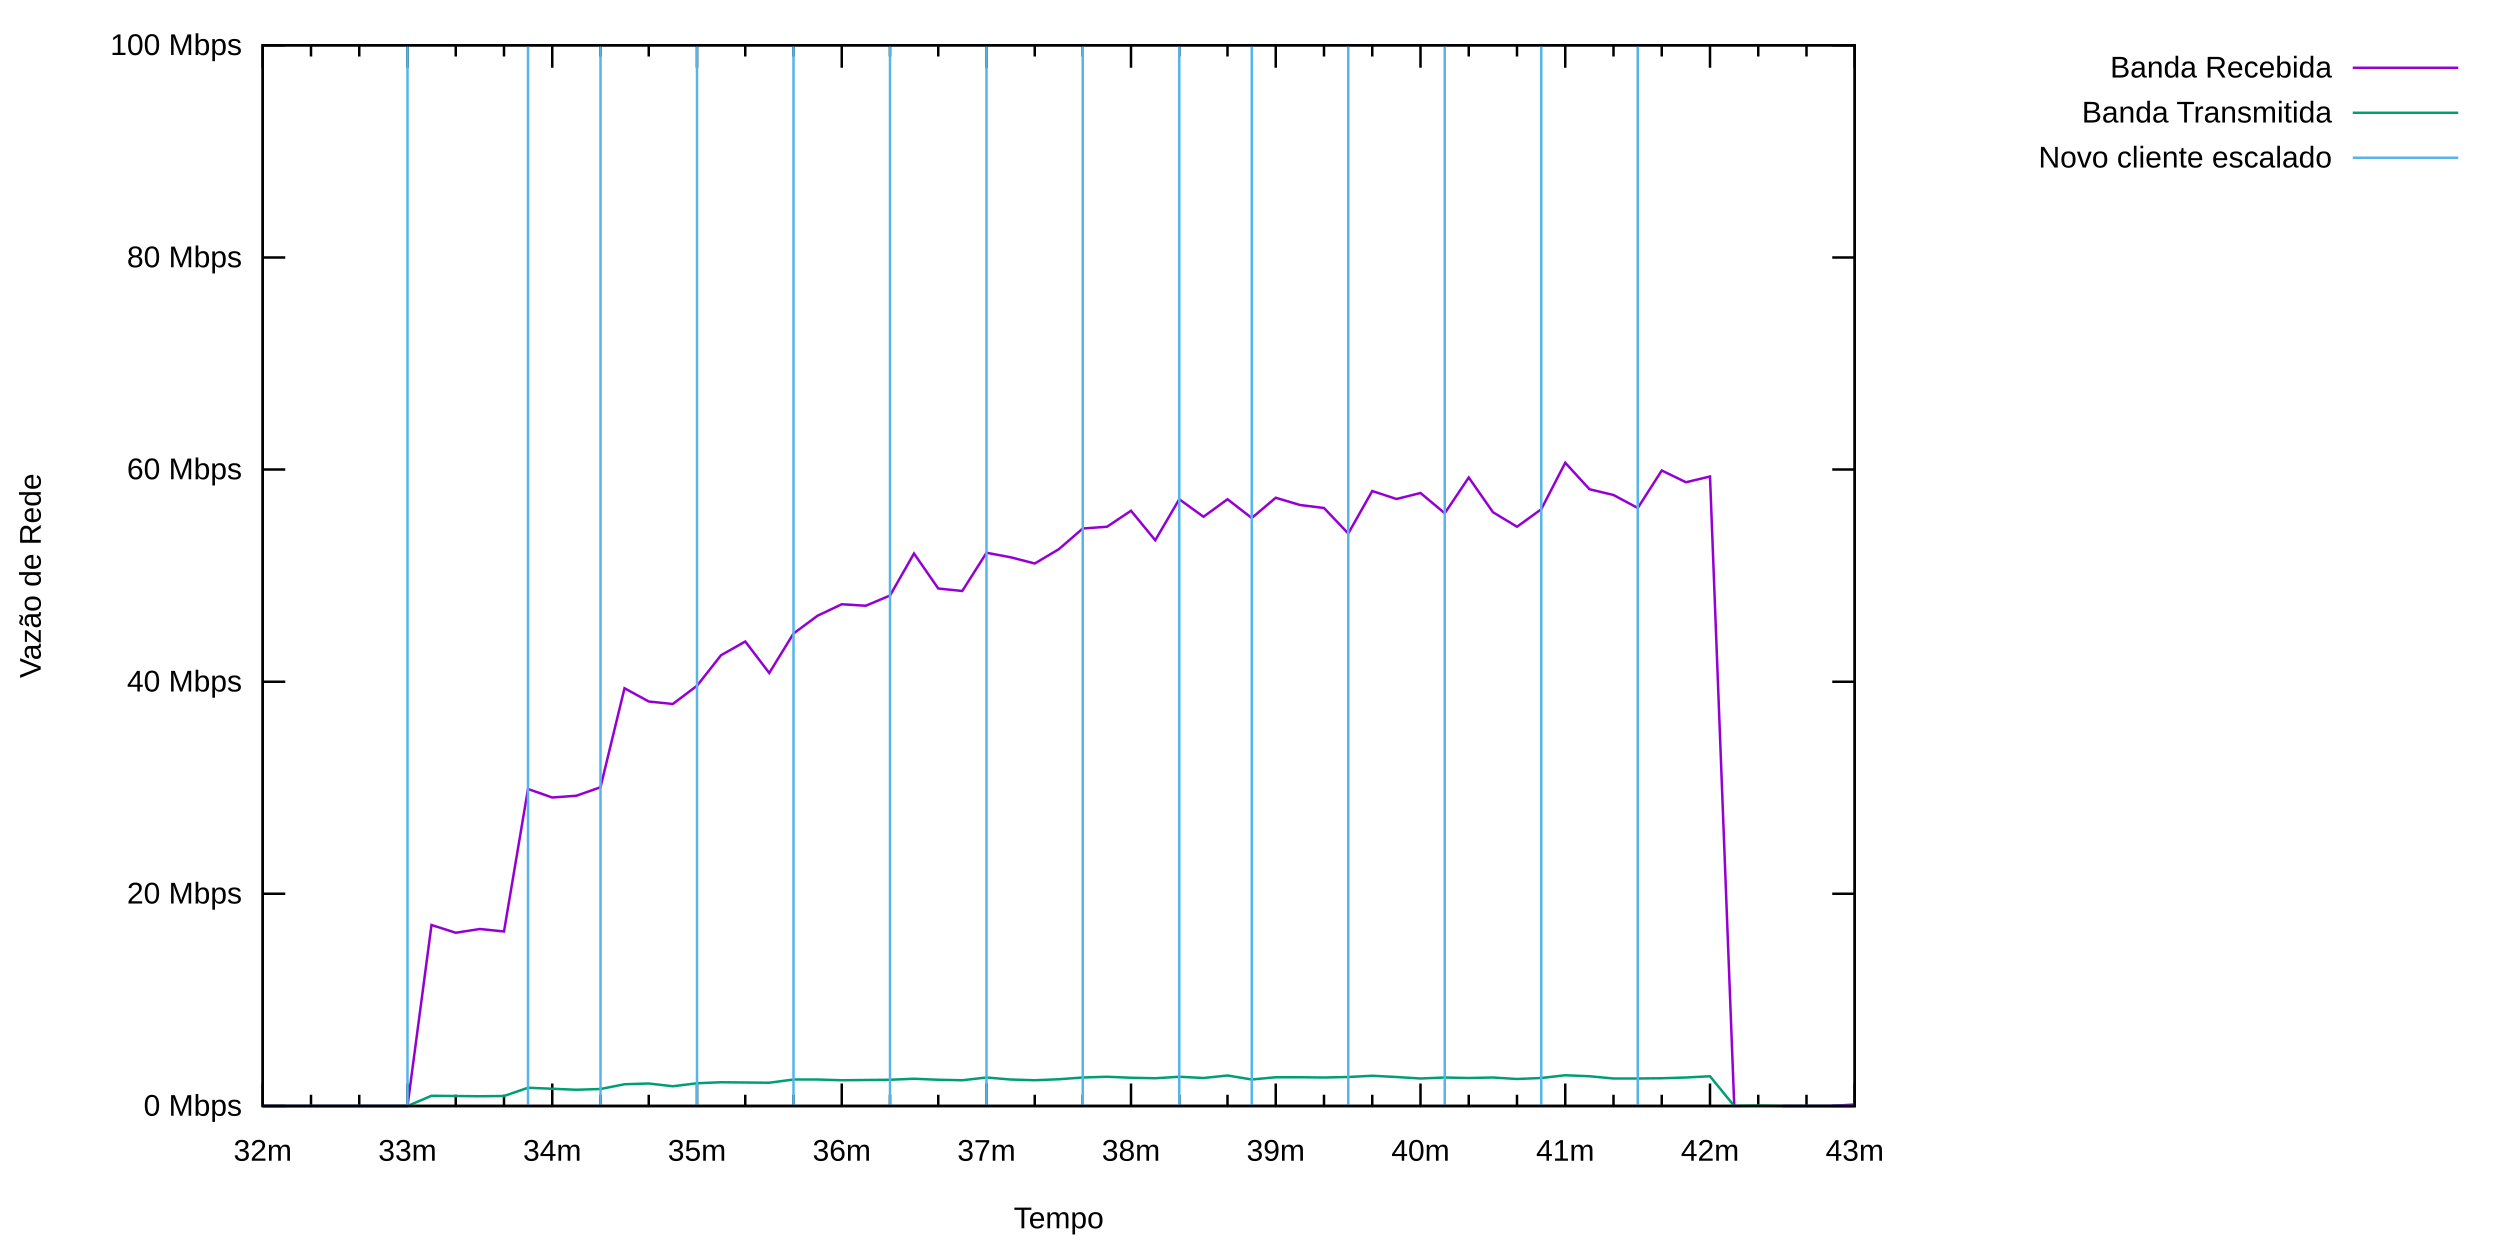
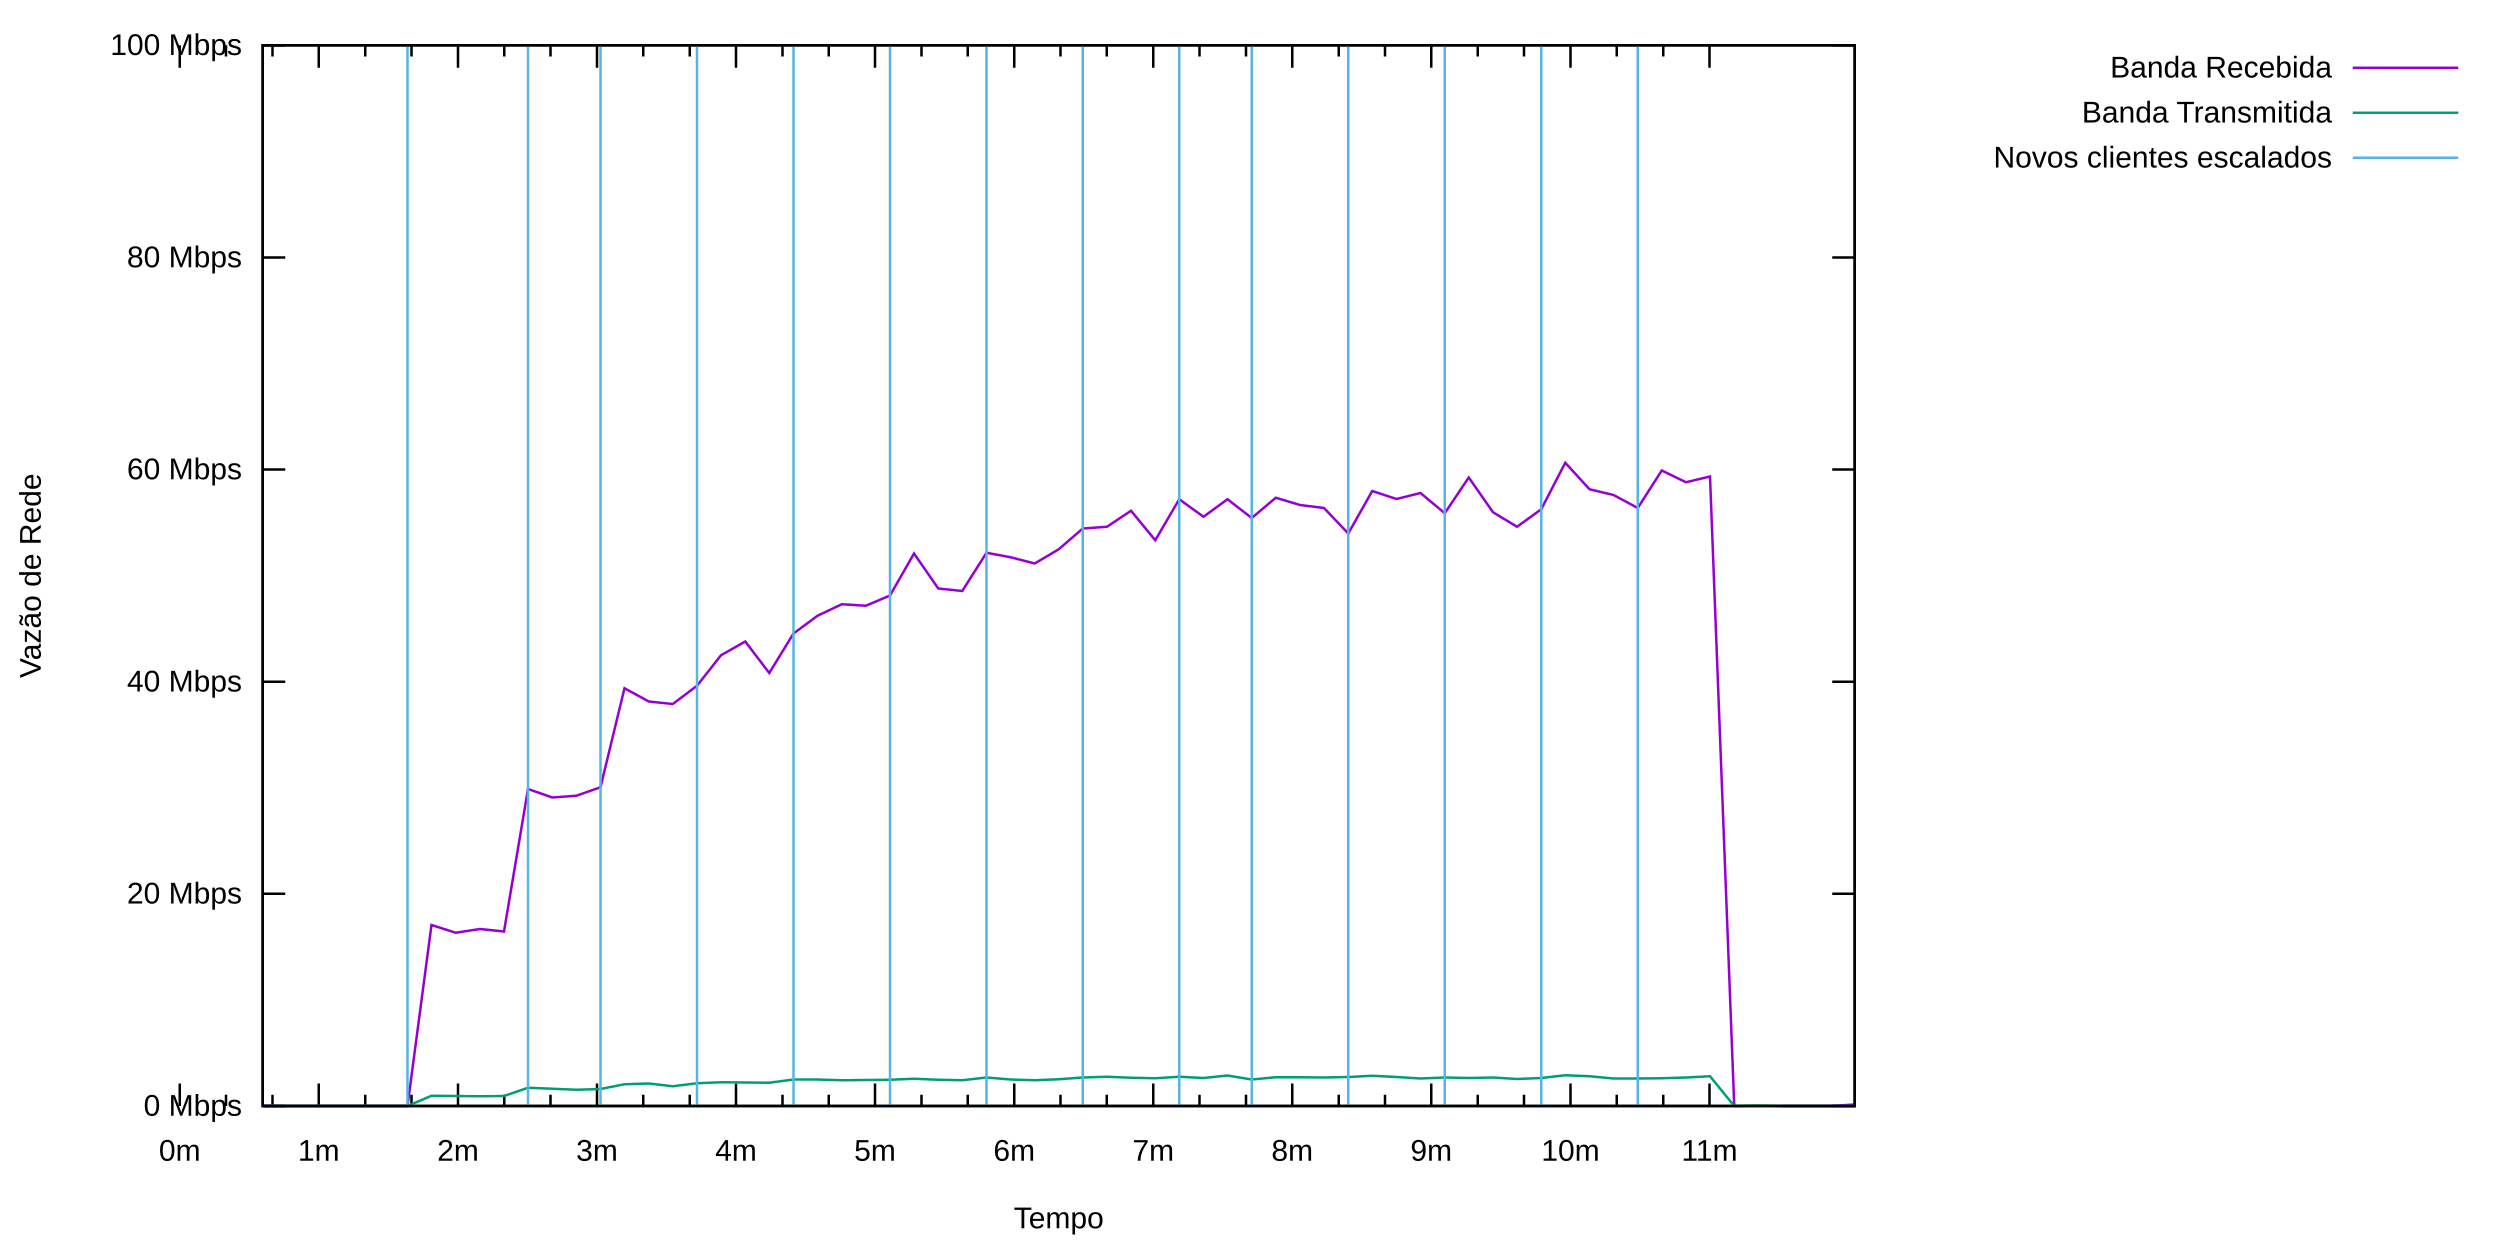
<svg xmlns="http://www.w3.org/2000/svg" xmlns:xlink="http://www.w3.org/1999/xlink" width="1000" height="500" viewBox="0 0 1000 500">
  <g id="gnuplot_canvas">
    <rect x="0" y="0" width="1000" height="500" fill="none" />
    <defs>
      <circle id="gpDot" r="0.5" stroke-width="0.5" stroke="currentColor" />
      <path id="gpPt0" stroke-width="0.222" stroke="currentColor" d="M-1,0 h2 M0,-1 v2" />
      <path id="gpPt1" stroke-width="0.222" stroke="currentColor" d="M-1,-1 L1,1 M1,-1 L-1,1" />
      <path id="gpPt2" stroke-width="0.222" stroke="currentColor" d="M-1,0 L1,0 M0,-1 L0,1 M-1,-1 L1,1 M-1,1 L1,-1" />
      <rect id="gpPt3" stroke-width="0.222" stroke="currentColor" x="-1" y="-1" width="2" height="2" />
      <rect id="gpPt4" stroke-width="0.222" stroke="currentColor" fill="currentColor" x="-1" y="-1" width="2" height="2" />
      <circle id="gpPt5" stroke-width="0.222" stroke="currentColor" cx="0" cy="0" r="1" />
      <use xlink:href="#gpPt5" id="gpPt6" fill="currentColor" stroke="none" />
      <path id="gpPt7" stroke-width="0.222" stroke="currentColor" d="M0,-1.33 L-1.33,0.67 L1.33,0.67 z" />
      <use xlink:href="#gpPt7" id="gpPt8" fill="currentColor" stroke="none" />
      <use xlink:href="#gpPt7" id="gpPt9" stroke="currentColor" transform="rotate(180)" />
      <use xlink:href="#gpPt9" id="gpPt10" fill="currentColor" stroke="none" />
      <use xlink:href="#gpPt3" id="gpPt11" stroke="currentColor" transform="rotate(45)" />
      <use xlink:href="#gpPt11" id="gpPt12" fill="currentColor" stroke="none" />
      <path id="gpPt13" stroke-width="0.222" stroke="currentColor" d="M0,1.330 L1.265,0.411 L0.782,-1.067 L-0.782,-1.076 L-1.265,0.411 z" />
      <use xlink:href="#gpPt13" id="gpPt14" fill="currentColor" stroke="none" />
      <filter id="textbox" filterUnits="objectBoundingBox" x="0" y="0" height="1" width="1">
        <feFlood flood-color="white" flood-opacity="1" result="bgnd" />
        <feComposite in="SourceGraphic" in2="bgnd" operator="atop" />
      </filter>
      <filter id="greybox" filterUnits="objectBoundingBox" x="0" y="0" height="1" width="1">
        <feFlood flood-color="lightgrey" flood-opacity="1" result="grey" />
        <feComposite in="SourceGraphic" in2="grey" operator="atop" />
      </filter>
    </defs>
    <g fill="none" color="white" stroke="black" stroke-width="1.00" stroke-linecap="butt" stroke-linejoin="miter">
</g>
    <g fill="none" color="black" stroke="currentColor" stroke-width="1.00" stroke-linecap="butt" stroke-linejoin="miter">
      <path stroke="black" d="M105.1,442.4 L114.1,442.4 M741.9,442.4 L732.9,442.4  " />
      <g transform="translate(96.8,446.3)" stroke="none" fill="black" font-family="Arial" font-size="12.00" text-anchor="end">
        <text>
          <tspan font-family="Arial">0 Mbps</tspan>
        </text>
      </g>
    </g>
    <g fill="none" color="black" stroke="currentColor" stroke-width="1.00" stroke-linecap="butt" stroke-linejoin="miter">
      <path stroke="black" d="M105.1,357.5 L114.1,357.5 M741.9,357.5 L732.9,357.5  " />
      <g transform="translate(96.8,361.4)" stroke="none" fill="black" font-family="Arial" font-size="12.00" text-anchor="end">
        <text>
          <tspan font-family="Arial">20 Mbps</tspan>
        </text>
      </g>
    </g>
    <g fill="none" color="black" stroke="currentColor" stroke-width="1.00" stroke-linecap="butt" stroke-linejoin="miter">
      <path stroke="black" d="M105.1,272.7 L114.1,272.7 M741.9,272.7 L732.9,272.7  " />
      <g transform="translate(96.8,276.6)" stroke="none" fill="black" font-family="Arial" font-size="12.00" text-anchor="end">
        <text>
          <tspan font-family="Arial">40 Mbps</tspan>
        </text>
      </g>
    </g>
    <g fill="none" color="black" stroke="currentColor" stroke-width="1.00" stroke-linecap="butt" stroke-linejoin="miter">
      <path stroke="black" d="M105.1,187.8 L114.1,187.8 M741.9,187.8 L732.9,187.8  " />
      <g transform="translate(96.8,191.7)" stroke="none" fill="black" font-family="Arial" font-size="12.00" text-anchor="end">
        <text>
          <tspan font-family="Arial">60 Mbps</tspan>
        </text>
      </g>
    </g>
    <g fill="none" color="black" stroke="currentColor" stroke-width="1.00" stroke-linecap="butt" stroke-linejoin="miter">
      <path stroke="black" d="M105.1,103.0 L114.1,103.0 M741.9,103.0 L732.9,103.0  " />
      <g transform="translate(96.8,106.9)" stroke="none" fill="black" font-family="Arial" font-size="12.00" text-anchor="end">
        <text>
          <tspan font-family="Arial">80 Mbps</tspan>
        </text>
      </g>
    </g>
    <g fill="none" color="black" stroke="currentColor" stroke-width="1.00" stroke-linecap="butt" stroke-linejoin="miter">
      <path stroke="black" d="M105.1,18.1 L114.1,18.1 M741.9,18.1 L732.9,18.1  " />
      <g transform="translate(96.8,22.0)" stroke="none" fill="black" font-family="Arial" font-size="12.00" text-anchor="end">
        <text>
          <tspan font-family="Arial">100 Mbps</tspan>
        </text>
      </g>
    </g>
    <g fill="none" color="black" stroke="currentColor" stroke-width="1.00" stroke-linecap="butt" stroke-linejoin="miter">
-       <path stroke="black" d="M105.1,442.4 L105.1,433.4 M105.1,18.1 L105.1,27.1  " />
-       <g transform="translate(105.1,464.3)" stroke="none" fill="black" font-family="Arial" font-size="12.00" text-anchor="middle">
-         <text>
-           <tspan font-family="Arial">32m</tspan>
-         </text>
-       </g>
-     </g>
-     <g fill="none" color="black" stroke="currentColor" stroke-width="1.00" stroke-linecap="butt" stroke-linejoin="miter">
-       <path stroke="black" d="M124.4,442.4 L124.4,437.9 M124.4,18.1 L124.4,22.6 M143.7,442.4 L143.7,437.9 M143.7,18.1 L143.7,22.6   M163.0,442.4 L163.0,433.4 M163.0,18.1 L163.0,27.1  " />
-       <g transform="translate(163.0,464.3)" stroke="none" fill="black" font-family="Arial" font-size="12.00" text-anchor="middle">
-         <text>
-           <tspan font-family="Arial">33m</tspan>
-         </text>
-       </g>
-     </g>
-     <g fill="none" color="black" stroke="currentColor" stroke-width="1.00" stroke-linecap="butt" stroke-linejoin="miter">
-       <path stroke="black" d="M182.3,442.4 L182.3,437.9 M182.3,18.1 L182.3,22.6 M201.6,442.4 L201.6,437.9 M201.6,18.1 L201.6,22.6   M220.9,442.4 L220.9,433.4 M220.9,18.1 L220.9,27.1  " />
-       <g transform="translate(220.9,464.3)" stroke="none" fill="black" font-family="Arial" font-size="12.00" text-anchor="middle">
-         <text>
-           <tspan font-family="Arial">34m</tspan>
-         </text>
-       </g>
-     </g>
-     <g fill="none" color="black" stroke="currentColor" stroke-width="1.00" stroke-linecap="butt" stroke-linejoin="miter">
-       <path stroke="black" d="M240.2,442.4 L240.2,437.9 M240.2,18.1 L240.2,22.6 M259.5,442.4 L259.5,437.9 M259.5,18.1 L259.5,22.6   M278.8,442.4 L278.8,433.4 M278.8,18.1 L278.8,27.1  " />
-       <g transform="translate(278.8,464.3)" stroke="none" fill="black" font-family="Arial" font-size="12.00" text-anchor="middle">
-         <text>
-           <tspan font-family="Arial">35m</tspan>
-         </text>
-       </g>
-     </g>
-     <g fill="none" color="black" stroke="currentColor" stroke-width="1.00" stroke-linecap="butt" stroke-linejoin="miter">
-       <path stroke="black" d="M298.1,442.4 L298.1,437.9 M298.1,18.1 L298.1,22.6 M317.4,442.4 L317.4,437.9 M317.4,18.1 L317.4,22.6   M336.7,442.4 L336.7,433.4 M336.7,18.1 L336.7,27.1  " />
-       <g transform="translate(336.7,464.3)" stroke="none" fill="black" font-family="Arial" font-size="12.00" text-anchor="middle">
-         <text>
-           <tspan font-family="Arial">36m</tspan>
-         </text>
-       </g>
-     </g>
-     <g fill="none" color="black" stroke="currentColor" stroke-width="1.00" stroke-linecap="butt" stroke-linejoin="miter">
-       <path stroke="black" d="M356.0,442.4 L356.0,437.9 M356.0,18.1 L356.0,22.6 M375.3,442.4 L375.3,437.9 M375.3,18.1 L375.3,22.6   M394.6,442.4 L394.6,433.4 M394.6,18.1 L394.6,27.1  " />
-       <g transform="translate(394.6,464.3)" stroke="none" fill="black" font-family="Arial" font-size="12.00" text-anchor="middle">
-         <text>
-           <tspan font-family="Arial">37m</tspan>
-         </text>
-       </g>
-     </g>
-     <g fill="none" color="black" stroke="currentColor" stroke-width="1.00" stroke-linecap="butt" stroke-linejoin="miter">
-       <path stroke="black" d="M413.9,442.4 L413.9,437.9 M413.9,18.1 L413.9,22.6 M433.1,442.4 L433.1,437.9 M433.1,18.1 L433.1,22.6   M452.4,442.4 L452.4,433.4 M452.4,18.1 L452.4,27.1  " />
-       <g transform="translate(452.4,464.3)" stroke="none" fill="black" font-family="Arial" font-size="12.00" text-anchor="middle">
-         <text>
-           <tspan font-family="Arial">38m</tspan>
-         </text>
-       </g>
-     </g>
-     <g fill="none" color="black" stroke="currentColor" stroke-width="1.00" stroke-linecap="butt" stroke-linejoin="miter">
-       <path stroke="black" d="M471.7,442.4 L471.7,437.9 M471.7,18.1 L471.7,22.6 M491.0,442.4 L491.0,437.9 M491.0,18.1 L491.0,22.6   M510.3,442.4 L510.3,433.4 M510.3,18.1 L510.3,27.1  " />
-       <g transform="translate(510.3,464.3)" stroke="none" fill="black" font-family="Arial" font-size="12.00" text-anchor="middle">
-         <text>
-           <tspan font-family="Arial">39m</tspan>
-         </text>
-       </g>
-     </g>
-     <g fill="none" color="black" stroke="currentColor" stroke-width="1.00" stroke-linecap="butt" stroke-linejoin="miter">
-       <path stroke="black" d="M529.6,442.4 L529.6,437.9 M529.6,18.1 L529.6,22.6 M548.9,442.4 L548.9,437.9 M548.9,18.1 L548.9,22.6   M568.2,442.4 L568.2,433.4 M568.2,18.1 L568.2,27.1  " />
-       <g transform="translate(568.2,464.3)" stroke="none" fill="black" font-family="Arial" font-size="12.00" text-anchor="middle">
-         <text>
-           <tspan font-family="Arial">40m</tspan>
-         </text>
-       </g>
-     </g>
-     <g fill="none" color="black" stroke="currentColor" stroke-width="1.00" stroke-linecap="butt" stroke-linejoin="miter">
-       <path stroke="black" d="M587.5,442.4 L587.5,437.9 M587.5,18.1 L587.5,22.6 M606.8,442.4 L606.8,437.9 M606.8,18.1 L606.8,22.6   M626.1,442.4 L626.1,433.4 M626.1,18.1 L626.1,27.1  " />
-       <g transform="translate(626.1,464.3)" stroke="none" fill="black" font-family="Arial" font-size="12.00" text-anchor="middle">
-         <text>
-           <tspan font-family="Arial">41m</tspan>
-         </text>
-       </g>
-     </g>
-     <g fill="none" color="black" stroke="currentColor" stroke-width="1.00" stroke-linecap="butt" stroke-linejoin="miter">
-       <path stroke="black" d="M645.4,442.4 L645.4,437.9 M645.4,18.1 L645.4,22.6 M664.7,442.4 L664.7,437.9 M664.7,18.1 L664.7,22.6   M684.0,442.4 L684.0,433.4 M684.0,18.1 L684.0,27.1  " />
-       <g transform="translate(684.0,464.3)" stroke="none" fill="black" font-family="Arial" font-size="12.00" text-anchor="middle">
-         <text>
-           <tspan font-family="Arial">42m</tspan>
-         </text>
-       </g>
-     </g>
-     <g fill="none" color="black" stroke="currentColor" stroke-width="1.00" stroke-linecap="butt" stroke-linejoin="miter">
-       <path stroke="black" d="M703.3,442.4 L703.3,437.9 M703.3,18.1 L703.3,22.6 M722.6,442.4 L722.6,437.9 M722.6,18.1 L722.6,22.6   M741.9,442.4 L741.9,433.4 M741.9,18.1 L741.9,27.1  " />
-       <g transform="translate(741.9,464.3)" stroke="none" fill="black" font-family="Arial" font-size="12.00" text-anchor="middle">
-         <text>
-           <tspan font-family="Arial">43m</tspan>
+       <path stroke="black" d="M71.9,442.4 L71.9,433.4 M71.9,18.1 L71.9,27.1  " />
+       <g transform="translate(71.9,464.3)" stroke="none" fill="black" font-family="Arial" font-size="12.00" text-anchor="middle">
+         <text>
+           <tspan font-family="Arial">0m</tspan>
+         </text>
+       </g>
+     </g>
+     <g fill="none" color="black" stroke="currentColor" stroke-width="1.00" stroke-linecap="butt" stroke-linejoin="miter">
+       <path stroke="black" d="M90.4,442.4 L90.4,437.9 M90.4,18.1 L90.4,22.6 M109.0,442.4 L109.0,437.9 M109.0,18.1 L109.0,22.6   M127.5,442.4 L127.5,433.4 M127.5,18.1 L127.5,27.1  " />
+       <g transform="translate(127.5,464.3)" stroke="none" fill="black" font-family="Arial" font-size="12.00" text-anchor="middle">
+         <text>
+           <tspan font-family="Arial">1m</tspan>
+         </text>
+       </g>
+     </g>
+     <g fill="none" color="black" stroke="currentColor" stroke-width="1.00" stroke-linecap="butt" stroke-linejoin="miter">
+       <path stroke="black" d="M146.1,442.4 L146.1,437.9 M146.1,18.1 L146.1,22.6 M164.6,442.4 L164.6,437.9 M164.6,18.1 L164.6,22.6   M183.2,442.4 L183.2,433.4 M183.2,18.1 L183.2,27.1  " />
+       <g transform="translate(183.2,464.3)" stroke="none" fill="black" font-family="Arial" font-size="12.00" text-anchor="middle">
+         <text>
+           <tspan font-family="Arial">2m</tspan>
+         </text>
+       </g>
+     </g>
+     <g fill="none" color="black" stroke="currentColor" stroke-width="1.00" stroke-linecap="butt" stroke-linejoin="miter">
+       <path stroke="black" d="M201.7,442.4 L201.7,437.9 M201.7,18.1 L201.7,22.6 M220.2,442.4 L220.2,437.9 M220.2,18.1 L220.2,22.6   M238.8,442.4 L238.8,433.4 M238.8,18.1 L238.8,27.1  " />
+       <g transform="translate(238.8,464.3)" stroke="none" fill="black" font-family="Arial" font-size="12.00" text-anchor="middle">
+         <text>
+           <tspan font-family="Arial">3m</tspan>
+         </text>
+       </g>
+     </g>
+     <g fill="none" color="black" stroke="currentColor" stroke-width="1.00" stroke-linecap="butt" stroke-linejoin="miter">
+       <path stroke="black" d="M257.3,442.4 L257.3,437.9 M257.3,18.1 L257.3,22.6 M275.9,442.4 L275.9,437.9 M275.9,18.1 L275.9,22.6   M294.4,442.4 L294.4,433.4 M294.4,18.1 L294.4,27.1  " />
+       <g transform="translate(294.4,464.3)" stroke="none" fill="black" font-family="Arial" font-size="12.00" text-anchor="middle">
+         <text>
+           <tspan font-family="Arial">4m</tspan>
+         </text>
+       </g>
+     </g>
+     <g fill="none" color="black" stroke="currentColor" stroke-width="1.00" stroke-linecap="butt" stroke-linejoin="miter">
+       <path stroke="black" d="M313.0,442.4 L313.0,437.9 M313.0,18.1 L313.0,22.6 M331.5,442.4 L331.5,437.9 M331.5,18.1 L331.5,22.6   M350.0,442.4 L350.0,433.4 M350.0,18.1 L350.0,27.1  " />
+       <g transform="translate(350.0,464.3)" stroke="none" fill="black" font-family="Arial" font-size="12.00" text-anchor="middle">
+         <text>
+           <tspan font-family="Arial">5m</tspan>
+         </text>
+       </g>
+     </g>
+     <g fill="none" color="black" stroke="currentColor" stroke-width="1.00" stroke-linecap="butt" stroke-linejoin="miter">
+       <path stroke="black" d="M368.6,442.4 L368.6,437.9 M368.6,18.1 L368.6,22.6 M387.1,442.4 L387.1,437.9 M387.1,18.1 L387.1,22.6   M405.7,442.4 L405.7,433.4 M405.7,18.1 L405.7,27.1  " />
+       <g transform="translate(405.7,464.3)" stroke="none" fill="black" font-family="Arial" font-size="12.00" text-anchor="middle">
+         <text>
+           <tspan font-family="Arial">6m</tspan>
+         </text>
+       </g>
+     </g>
+     <g fill="none" color="black" stroke="currentColor" stroke-width="1.00" stroke-linecap="butt" stroke-linejoin="miter">
+       <path stroke="black" d="M424.2,442.4 L424.2,437.9 M424.2,18.1 L424.2,22.6 M442.7,442.4 L442.7,437.9 M442.7,18.1 L442.7,22.6   M461.3,442.4 L461.3,433.4 M461.3,18.1 L461.3,27.1  " />
+       <g transform="translate(461.3,464.3)" stroke="none" fill="black" font-family="Arial" font-size="12.00" text-anchor="middle">
+         <text>
+           <tspan font-family="Arial">7m</tspan>
+         </text>
+       </g>
+     </g>
+     <g fill="none" color="black" stroke="currentColor" stroke-width="1.00" stroke-linecap="butt" stroke-linejoin="miter">
+       <path stroke="black" d="M479.8,442.4 L479.8,437.9 M479.8,18.1 L479.8,22.6 M498.4,442.4 L498.4,437.9 M498.4,18.1 L498.4,22.6   M516.9,442.4 L516.9,433.4 M516.9,18.1 L516.9,27.1  " />
+       <g transform="translate(516.9,464.3)" stroke="none" fill="black" font-family="Arial" font-size="12.00" text-anchor="middle">
+         <text>
+           <tspan font-family="Arial">8m</tspan>
+         </text>
+       </g>
+     </g>
+     <g fill="none" color="black" stroke="currentColor" stroke-width="1.00" stroke-linecap="butt" stroke-linejoin="miter">
+       <path stroke="black" d="M535.5,442.4 L535.5,437.9 M535.5,18.1 L535.5,22.6 M554.0,442.4 L554.0,437.9 M554.0,18.1 L554.0,22.6   M572.5,442.4 L572.5,433.4 M572.5,18.1 L572.5,27.1  " />
+       <g transform="translate(572.5,464.3)" stroke="none" fill="black" font-family="Arial" font-size="12.00" text-anchor="middle">
+         <text>
+           <tspan font-family="Arial">9m</tspan>
+         </text>
+       </g>
+     </g>
+     <g fill="none" color="black" stroke="currentColor" stroke-width="1.00" stroke-linecap="butt" stroke-linejoin="miter">
+       <path stroke="black" d="M591.1,442.4 L591.1,437.9 M591.1,18.1 L591.1,22.6 M609.6,442.4 L609.6,437.9 M609.6,18.1 L609.6,22.6   M628.2,442.4 L628.2,433.4 M628.2,18.1 L628.2,27.1  " />
+       <g transform="translate(628.2,464.3)" stroke="none" fill="black" font-family="Arial" font-size="12.00" text-anchor="middle">
+         <text>
+           <tspan font-family="Arial">10m</tspan>
+         </text>
+       </g>
+     </g>
+     <g fill="none" color="black" stroke="currentColor" stroke-width="1.00" stroke-linecap="butt" stroke-linejoin="miter">
+       <path stroke="black" d="M646.7,442.4 L646.7,437.9 M646.7,18.1 L646.7,22.6 M665.3,442.4 L665.3,437.9 M665.3,18.1 L665.3,22.6   M683.8,442.4 L683.8,433.4 M683.8,18.1 L683.8,27.1  " />
+       <g transform="translate(683.8,464.3)" stroke="none" fill="black" font-family="Arial" font-size="12.00" text-anchor="middle">
+         <text>
+           <tspan font-family="Arial">11m</tspan>
        </text>
      </g>
    </g>
    <g fill="none" color="black" stroke="currentColor" stroke-width="1.00" stroke-linecap="butt" stroke-linejoin="miter">
</g>
    <g fill="none" color="black" stroke="currentColor" stroke-width="1.00" stroke-linecap="butt" stroke-linejoin="miter">
      <path stroke="black" d="M105.1,18.1 L105.1,442.4 L741.9,442.4 L741.9,18.1 L105.1,18.1 Z  " />
    </g>
    <g fill="none" color="black" stroke="currentColor" stroke-width="1.00" stroke-linecap="butt" stroke-linejoin="miter">
      <g transform="translate(16.3,230.3) rotate(270)" stroke="none" fill="black" font-family="arial" font-size="12.00" text-anchor="middle">
        <text>
          <tspan font-family="arial">Vazão de Rede</tspan>
        </text>
      </g>
    </g>
    <g fill="none" color="black" stroke="currentColor" stroke-width="1.00" stroke-linecap="butt" stroke-linejoin="miter">
      <g transform="translate(423.5,491.3)" stroke="none" fill="black" font-family="arial" font-size="12.00" text-anchor="middle">
        <text>
          <tspan font-family="arial">Tempo</tspan>
        </text>
      </g>
    </g>
    <g fill="none" color="black" stroke="currentColor" stroke-width="1.00" stroke-linecap="butt" stroke-linejoin="miter">
</g>
    <g id="gnuplot_plot_1">
      <g fill="none" color="black" stroke="currentColor" stroke-width="1.00" stroke-linecap="butt" stroke-linejoin="miter">
        <g transform="translate(932.8,31.0)" stroke="none" fill="black" font-family="arial" font-size="12.00" text-anchor="end">
          <text>
            <tspan font-family="arial">Banda Recebida</tspan>
          </text>
        </g>
      </g>
      <g fill="none" color="black" stroke="currentColor" stroke-width="1.00" stroke-linecap="butt" stroke-linejoin="miter">
        <path stroke="rgb(148,   0, 211)" d="M941.1,27.1 L983.3,27.1 M105.1,442.4 L114.7,442.4 L124.4,442.4 L134.0,442.4 L143.7,442.4 L153.3,442.4   L163.0,442.4 L172.6,370.0 L182.3,373.1 L191.9,371.6 L201.6,372.6 L211.2,315.6 L220.9,319.0 L230.5,318.3   L240.2,314.9 L249.8,275.3 L259.5,280.6 L269.1,281.6 L278.8,274.3 L288.4,262.1 L298.1,256.6 L307.7,269.2   L317.4,253.4 L327.0,246.3 L336.7,241.7 L346.3,242.3 L356.0,238.2 L365.6,221.4 L375.3,235.4 L384.9,236.4   L394.6,221.1 L404.2,222.9 L413.9,225.4 L423.5,219.7 L433.1,211.4 L442.8,210.7 L452.4,204.3 L462.1,216.1   L471.7,199.7 L481.4,206.7 L491.0,199.7 L500.7,207.2 L510.3,199.1 L520.0,202.0 L529.6,203.2 L539.3,213.4   L548.9,196.4 L558.6,199.6 L568.2,197.2 L577.9,205.3 L587.5,191.0 L597.2,204.9 L606.8,210.7 L616.5,203.7   L626.1,185.1 L635.8,195.7 L645.4,198.0 L655.1,203.2 L664.7,188.2 L674.4,192.9 L684.0,190.6 L693.7,442.4   M713.0,442.4 L722.6,442.4 L732.3,442.4 L741.9,441.8  " />
      </g>
    </g>
    <g id="gnuplot_plot_2">
      <g fill="none" color="black" stroke="currentColor" stroke-width="1.00" stroke-linecap="butt" stroke-linejoin="miter">
        <g transform="translate(932.8,49.0)" stroke="none" fill="black" font-family="arial" font-size="12.00" text-anchor="end">
          <text>
            <tspan font-family="arial">Banda Transmitida</tspan>
          </text>
        </g>
      </g>
      <g fill="none" color="black" stroke="currentColor" stroke-width="1.00" stroke-linecap="butt" stroke-linejoin="miter">
        <path stroke="rgb(  0, 158, 115)" d="M941.1,45.1 L983.3,45.1 M105.1,442.4 L114.7,442.4 L124.4,442.4 L134.0,442.4 L143.7,442.4 L153.3,442.4   L163.0,442.4 L172.6,438.3 L182.3,438.4 L191.9,438.5 L201.6,438.4 L211.2,435.1 L220.9,435.5 L230.5,435.9   L240.2,435.6 L249.8,433.7 L259.5,433.4 L269.1,434.5 L278.8,433.3 L288.4,432.9 L298.1,433.0 L307.7,433.1   L317.4,431.8 L327.0,431.8 L336.7,432.1 L346.3,432.0 L356.0,431.9 L365.6,431.5 L375.3,431.9 L384.9,432.1   L394.6,431.0 L404.2,431.8 L413.9,432.1 L423.5,431.7 L433.1,431.0 L442.8,430.7 L452.4,431.1 L462.1,431.3   L471.7,430.7 L481.4,431.2 L491.0,430.2 L500.7,431.8 L510.3,430.9 L520.0,430.9 L529.6,431.0 L539.3,430.8   L548.9,430.3 L558.6,430.8 L568.2,431.4 L577.9,431.0 L587.5,431.2 L597.2,431.0 L606.8,431.6 L616.5,431.2   L626.1,430.1 L635.8,430.5 L645.4,431.4 L655.1,431.4 L664.7,431.3 L674.4,431.0 L684.0,430.5 L693.7,442.4   L703.3,442.2 L713.0,442.4 L722.6,442.4 L732.3,442.4 L741.9,442.4  " />
      </g>
    </g>
    <g id="gnuplot_plot_3">
      <g fill="none" color="black" stroke="currentColor" stroke-width="1.00" stroke-linecap="butt" stroke-linejoin="miter">
        <g transform="translate(932.8,67.0)" stroke="none" fill="black" font-family="arial" font-size="12.00" text-anchor="end">
          <text>
-             <tspan font-family="arial">Novo cliente escalado</tspan>
+             <tspan font-family="arial">Novos clientes escalados</tspan>
          </text>
        </g>
      </g>
      <g fill="none" color="black" stroke="currentColor" stroke-width="1.00" stroke-linecap="butt" stroke-linejoin="miter">
        <path stroke="rgb( 86, 180, 233)" d="M941.1,63.1 L983.3,63.1 M105.1,442.4 M114.7,442.4 M124.4,442.4 M134.0,442.4 M143.7,442.4 M153.3,442.4   M163.0,442.4 L163.0,18.1 M172.6,442.4 M182.3,442.4 M191.9,442.4 M201.6,442.4 M211.2,442.4 L211.2,18.1   M220.9,442.4 M230.5,442.4 M240.2,442.4 L240.2,18.1 M249.8,442.4 M259.5,442.4 M269.1,442.4 M278.8,442.4   L278.8,18.1 M288.4,442.4 M298.1,442.4 M307.7,442.4 M317.4,442.4 L317.4,18.1 M327.0,442.4 M336.7,442.4   M346.3,442.4 M356.0,442.4 L356.0,18.1 M365.6,442.4 M375.3,442.4 M384.9,442.4 M394.6,442.4 L394.6,18.1   M404.2,442.4 M413.9,442.4 M423.5,442.4 M433.1,442.4 L433.1,18.1 M442.8,442.4 M452.4,442.4 M462.1,442.4   M471.7,442.4 L471.7,18.1 M481.4,442.4 M491.0,442.4 M500.7,442.4 L500.7,18.1 M510.3,442.4 M520.0,442.4   M529.6,442.4 M539.3,442.4 L539.3,18.1 M548.9,442.4 M558.6,442.4 M568.2,442.4 M577.9,442.4 L577.9,18.1   M587.5,442.4 M597.2,442.4 M606.8,442.4 M616.5,442.4 L616.5,18.1 M626.1,442.4 M635.8,442.4 M645.4,442.4   M655.1,442.4 L655.1,18.1 M664.7,442.4 M674.4,442.4 M684.0,442.4 M693.7,442.4 M703.3,442.4 M713.0,442.4   M722.6,442.4 M732.3,442.4 M741.9,442.4  " />
      </g>
    </g>
    <g fill="none" color="white" stroke="rgb( 86, 180, 233)" stroke-width="2.00" stroke-linecap="butt" stroke-linejoin="miter">
</g>
    <g fill="none" color="black" stroke="currentColor" stroke-width="2.00" stroke-linecap="butt" stroke-linejoin="miter">
</g>
    <g fill="none" color="black" stroke="black" stroke-width="1.00" stroke-linecap="butt" stroke-linejoin="miter">
</g>
    <g fill="none" color="black" stroke="currentColor" stroke-width="1.00" stroke-linecap="butt" stroke-linejoin="miter">
      <path stroke="black" d="M105.1,18.1 L105.1,442.4 L741.9,442.4 L741.9,18.1 L105.1,18.1 Z  " />
    </g>
    <g fill="none" color="black" stroke="currentColor" stroke-width="1.00" stroke-linecap="butt" stroke-linejoin="miter">
</g>
  </g>
</svg>
